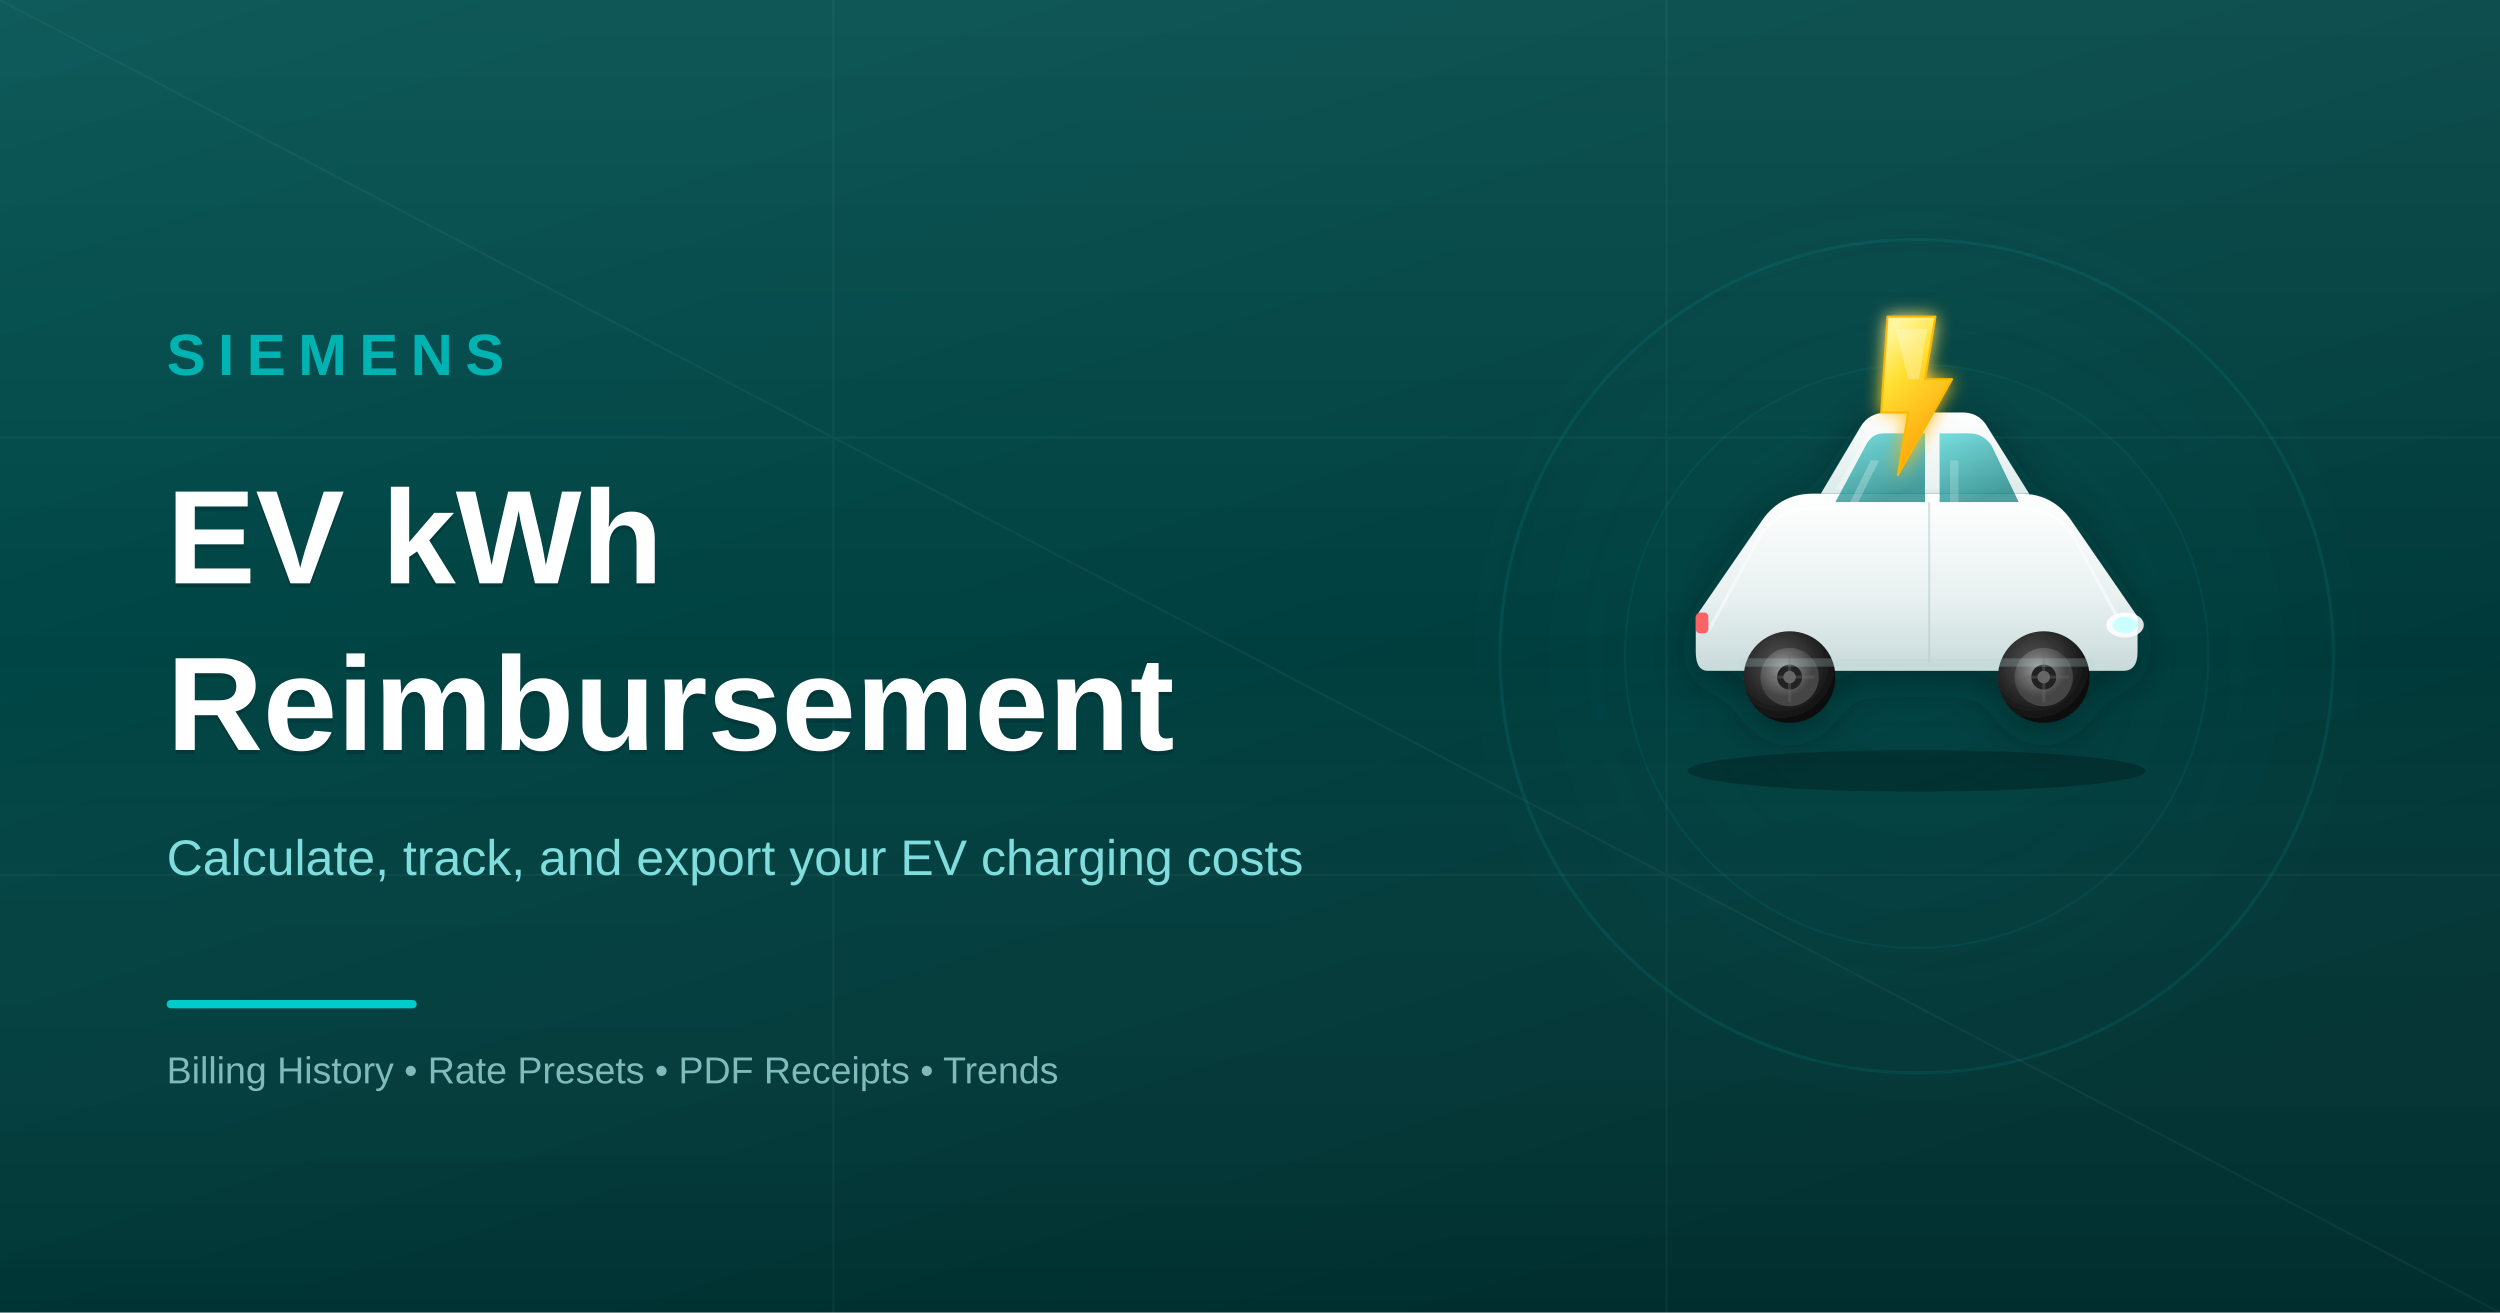
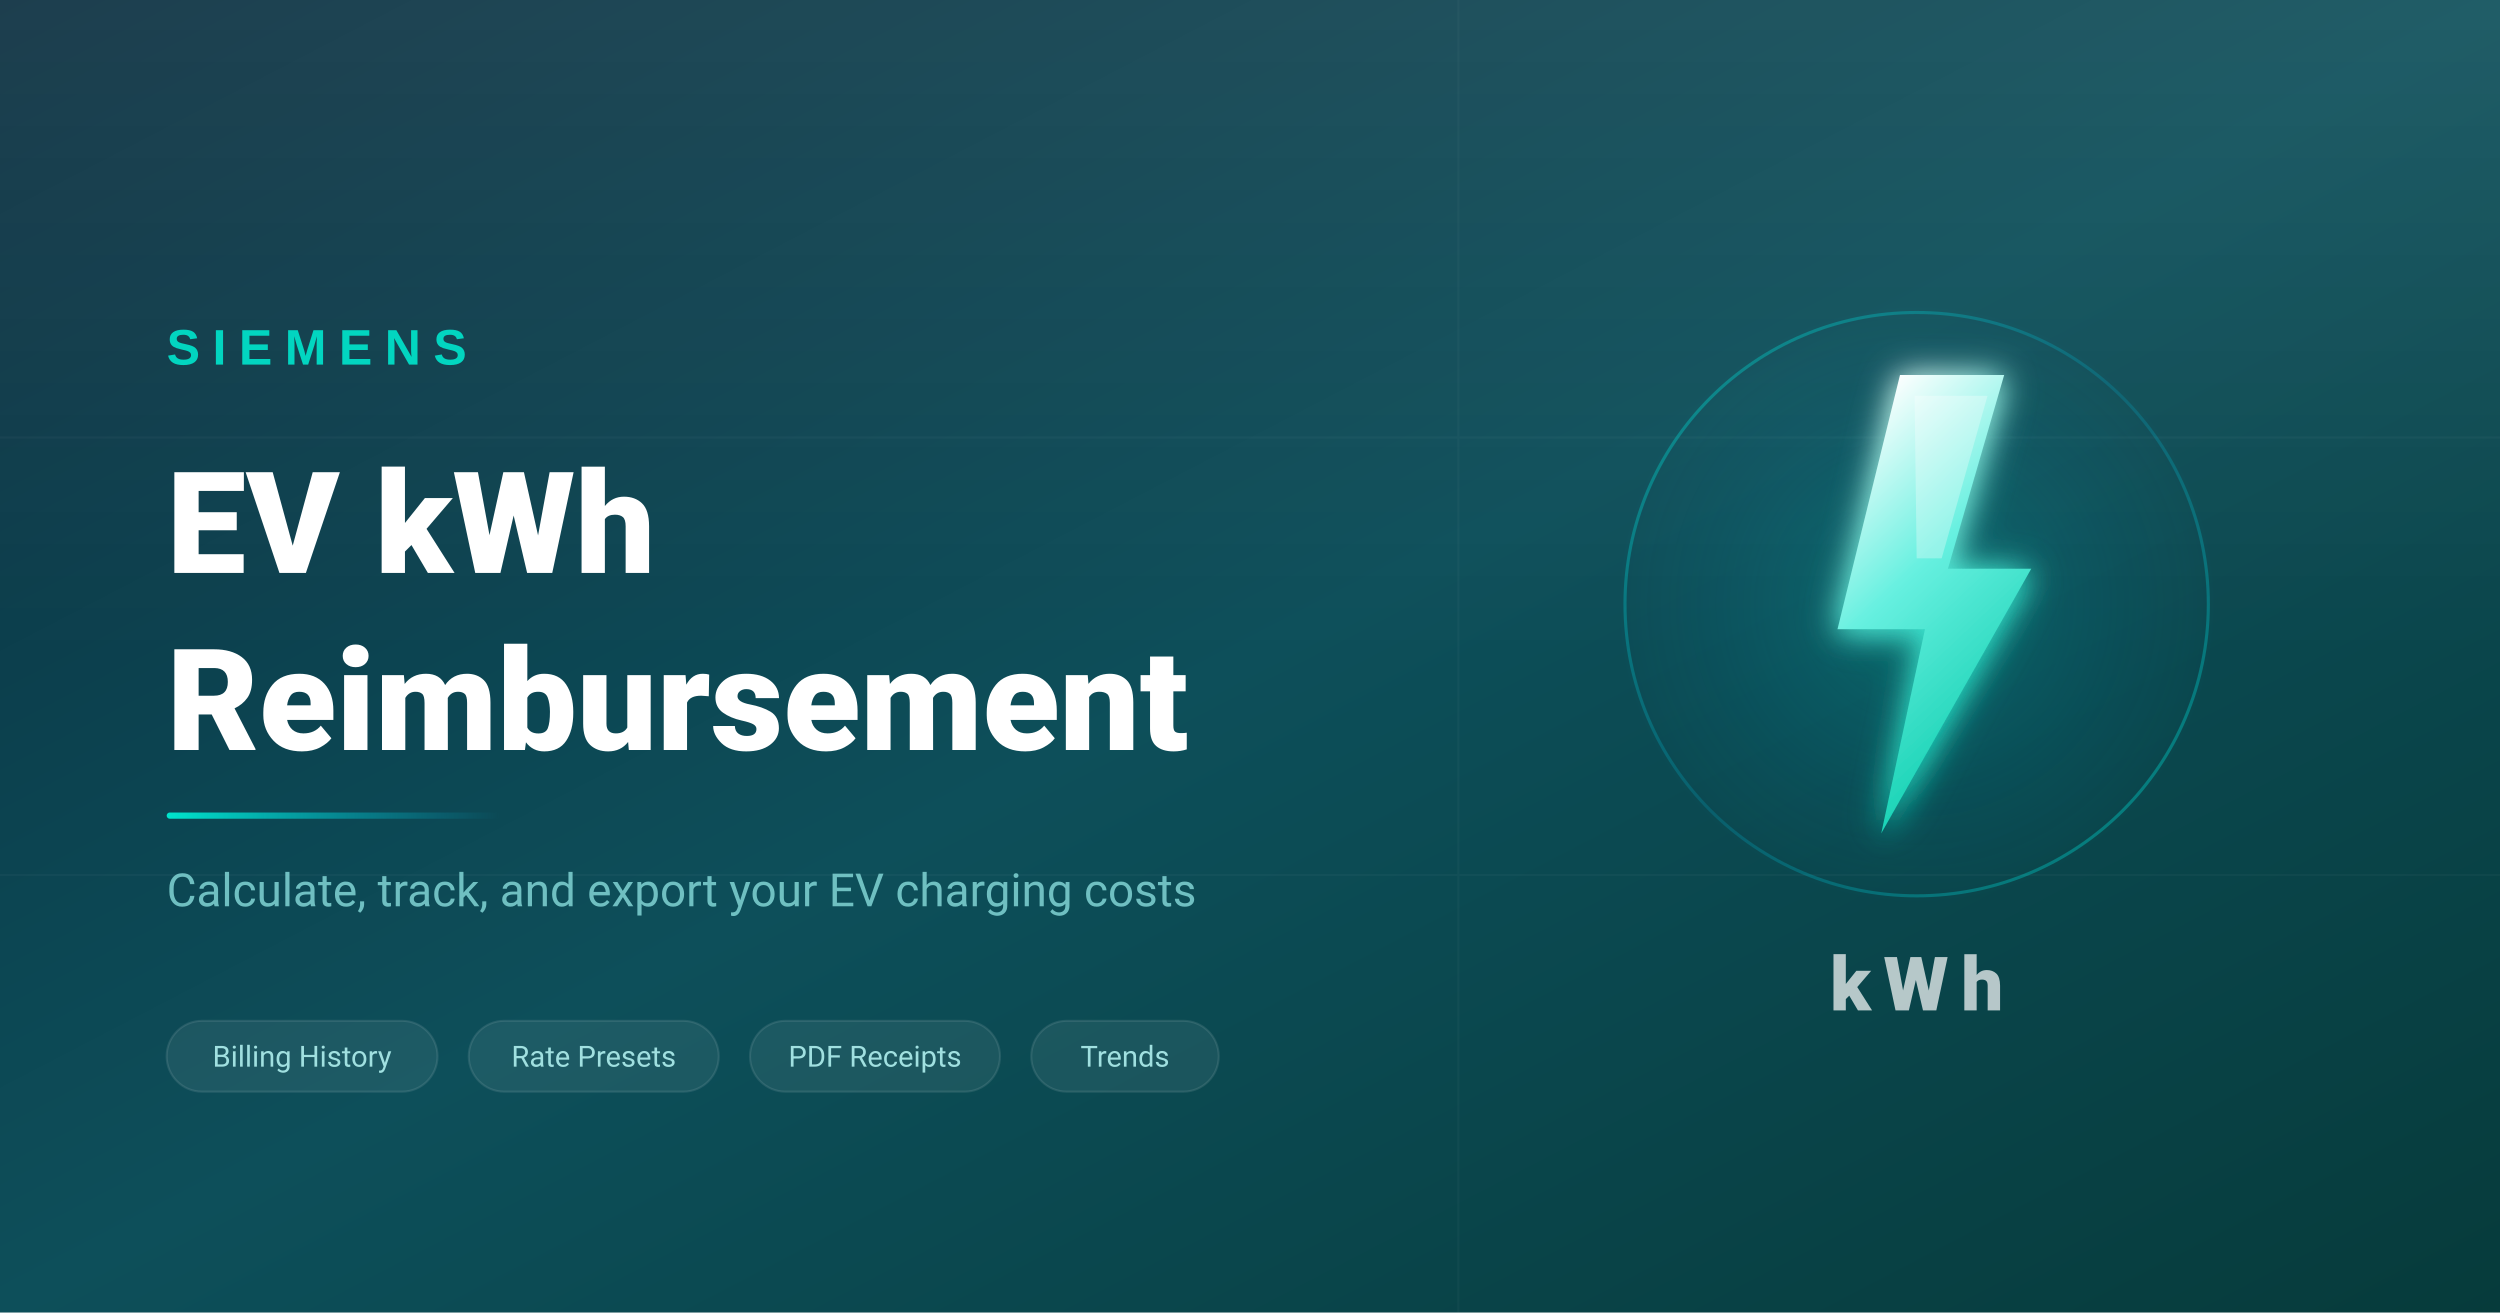
<svg xmlns="http://www.w3.org/2000/svg" width="1200" height="630" viewBox="0 0 1200 630">
  <defs>
-     <linearGradient id="bg" x1="0" y1="0" x2="0.6" y2="1">
-       <stop offset="0%" stop-color="#005050" />
-       <stop offset="100%" stop-color="#003333" />
+     <linearGradient id="bg" x1="0" y1="0" x2="1" y2="1">
+       <stop offset="0%" stop-color="#0a2e3f" />
+       <stop offset="50%" stop-color="#0d4f5a" />
+       <stop offset="100%" stop-color="#063b3b" />
    </linearGradient>
-     <linearGradient id="glassShine" x1="0.5" y1="0" x2="0.5" y2="1">
-       <stop offset="0%" stop-color="white" stop-opacity="0.06" />
-       <stop offset="50%" stop-color="white" stop-opacity="0" />
-       <stop offset="100%" stop-color="black" stop-opacity="0.1" />
+     <linearGradient id="shine" x1="0.5" y1="0" x2="0.5" y2="0.5">
+       <stop offset="0%" stop-color="white" stop-opacity="0.08" />
+       <stop offset="100%" stop-color="white" stop-opacity="0" />
    </linearGradient>
-     <linearGradient id="carBody" x1="0.5" y1="0" x2="0.5" y2="1">
+     <linearGradient id="bolt" x1="0.3" y1="0" x2="0.7" y2="1">
      <stop offset="0%" stop-color="#ffffff" />
-       <stop offset="60%" stop-color="#e8f0f0" />
-       <stop offset="100%" stop-color="#c8dada" />
+       <stop offset="40%" stop-color="#67f0e0" />
+       <stop offset="100%" stop-color="#00c9a7" />
    </linearGradient>
-     <linearGradient id="carRoof" x1="0.5" y1="0" x2="0.5" y2="1">
-       <stop offset="0%" stop-color="#ffffff" />
-       <stop offset="100%" stop-color="#dceaea" />
+     <linearGradient id="ring" x1="0" y1="0" x2="1" y2="1">
+       <stop offset="0%" stop-color="#00e5cc" stop-opacity="0.45" />
+       <stop offset="50%" stop-color="#00b4d8" stop-opacity="0.2" />
+       <stop offset="100%" stop-color="#00e5cc" stop-opacity="0.45" />
    </linearGradient>
-     <linearGradient id="windowGlass" x1="0" y1="0" x2="0.5" y2="1">
-       <stop offset="0%" stop-color="#40d0d0" />
-       <stop offset="100%" stop-color="#007777" />
-     </linearGradient>
-     <linearGradient id="boltGrad" x1="0.3" y1="0" x2="0.7" y2="1">
-       <stop offset="0%" stop-color="#FFF7A0" />
-       <stop offset="30%" stop-color="#FFE033" />
-       <stop offset="100%" stop-color="#FF9500" />
-     </linearGradient>
-     <radialGradient id="wheelOuter" cx="0.4" cy="0.35" r="0.6">
-       <stop offset="0%" stop-color="#555" />
-       <stop offset="100%" stop-color="#111" />
+     <radialGradient id="glow" cx="0.5" cy="0.5" r="0.4">
+       <stop offset="0%" stop-color="#00e5cc" stop-opacity="0.2" />
+       <stop offset="70%" stop-color="#00b4d8" stop-opacity="0.05" />
+       <stop offset="100%" stop-color="#00b4d8" stop-opacity="0" />
    </radialGradient>
-     <radialGradient id="wheelHub" cx="0.4" cy="0.35" r="0.5">
-       <stop offset="0%" stop-color="#999" />
-       <stop offset="100%" stop-color="#444" />
-     </radialGradient>
-     <filter id="carShadow" x="-20%" y="-20%" width="140%" height="160%">
-       <feDropShadow dx="0" dy="6" stdDeviation="10" flood-color="#001a1a" flood-opacity="0.5" />
+     <filter id="boltShadow" x="-30%" y="-30%" width="160%" height="160%">
+       <feDropShadow dx="0" dy="3" stdDeviation="6" flood-color="#00e5cc" flood-opacity="0.4" />
    </filter>
-     <filter id="boltGlow" x="-50%" y="-50%" width="200%" height="200%">
-       <feGaussianBlur in="SourceGraphic" stdDeviation="4" result="blur" />
+     <filter id="bloom" x="-50%" y="-50%" width="200%" height="200%">
+       <feGaussianBlur in="SourceGraphic" stdDeviation="8" result="blur" />
      <feMerge>
        <feMergeNode in="blur" />
        <feMergeNode in="SourceGraphic" />
      </feMerge>
    </filter>
-     <radialGradient id="circleGlow" cx="0.5" cy="0.5" r="0.5">
-       <stop offset="0%" stop-color="#009999" stop-opacity="0.08" />
-       <stop offset="100%" stop-color="#009999" stop-opacity="0" />
-     </radialGradient>
+     <linearGradient id="accent" x1="0" y1="0" x2="1" y2="0">
+       <stop offset="0%" stop-color="#00e5cc" />
+       <stop offset="100%" stop-color="#00b4d8" stop-opacity="0" />
+     </linearGradient>
  </defs>
  <rect width="1200" height="630" fill="url(#bg)" />
-   <rect width="1200" height="630" fill="url(#glassShine)" />
-   <g opacity="0.04" stroke="#ffffff" stroke-width="1">
-     <line x1="0" y1="0" x2="1200" y2="630" />
-     <line x1="400" y1="0" x2="400" y2="630" />
-     <line x1="800" y1="0" x2="800" y2="630" />
+   <rect width="1200" height="630" fill="url(#shine)" />
+   <g opacity="0.03" stroke="white" stroke-width="1">
    <line x1="0" y1="210" x2="1200" y2="210" />
    <line x1="0" y1="420" x2="1200" y2="420" />
+     <line x1="700" y1="0" x2="700" y2="630" />
  </g>
-   <circle cx="920" cy="315" r="220" fill="url(#circleGlow)" />
-   <circle cx="920" cy="315" r="200" fill="none" stroke="#00cccc" stroke-width="1.5" opacity="0.1" />
-   <circle cx="920" cy="315" r="140" fill="none" stroke="#00cccc" stroke-width="1" opacity="0.07" />
-   <g transform="translate(920, 300)">
-     <ellipse cx="0" cy="70" rx="110" ry="10" fill="#001a1a" opacity="0.4" />
-     <g filter="url(#carShadow)">
-       <path d="M-100,22 Q-106,22 -106,13 L-106,-4 L-75,-49 Q-66,-63 -50,-63 L50,-63 Q66,-63 75,-49 L106,-4 L106,13 Q106,22 99,22 Z" fill="url(#carBody)" />
-       <path d="M-100,3 L-75,-43 Q-66,-56 -50,-56 L50,-56 Q66,-56 75,-43 L100,3" fill="none" stroke="white" stroke-opacity="0.5" stroke-width="1.5" />
-       <path d="M-46,-63 L-27,-95 Q-23,-102 -14,-102 L22,-102 Q30,-102 34,-95 L54,-63" fill="url(#carRoof)" />
-       <path d="M-39,-65 L-24,-91 Q-20,-97 -13,-97 L20,-97 Q27,-97 31,-91 L46,-65" fill="white" opacity="0.3" />
-       <path d="M-39,-59 L-24,-87 Q-21,-92 -16,-92 L4,-92 L4,-59 Z" fill="url(#windowGlass)" opacity="0.7" />
-       <path d="M-32,-59 L-22,-79 L-18,-79 L-28,-59 Z" fill="white" opacity="0.25" />
-       <path d="M11,-59 L11,-92 L25,-92 Q32,-92 36,-86 L49,-59 Z" fill="url(#windowGlass)" opacity="0.7" />
-       <path d="M16,-59 L16,-79 L20,-79 L20,-59 Z" fill="white" opacity="0.2" />
-       <line x1="6" y1="-59" x2="6" y2="18" stroke="#b0c8c8" stroke-width="1" opacity="0.5" />
-       <ellipse cx="100" cy="0" rx="9" ry="6" fill="white" opacity="0.85" />
-       <ellipse cx="100" cy="0" rx="6" ry="4" fill="#ccffff" />
-       <rect x="-106" y="-6" width="6" height="10" rx="2" fill="#ff4444" opacity="0.8" />
-       <circle cx="-61" cy="25" r="22" fill="url(#wheelOuter)" />
-       <circle cx="-61" cy="25" r="14" fill="url(#wheelHub)" />
-       <circle cx="-61" cy="25" r="6" fill="#222" />
-       <circle cx="-61" cy="25" r="3" fill="#666" />
-       <g stroke="#666" stroke-width="1.5" opacity="0.4">
-         <line x1="-61" y1="13" x2="-61" y2="37" />
-         <line x1="-73" y1="25" x2="-49" y2="25" />
-       </g>
-       <circle cx="61" cy="25" r="22" fill="url(#wheelOuter)" />
-       <circle cx="61" cy="25" r="14" fill="url(#wheelHub)" />
-       <circle cx="61" cy="25" r="6" fill="#222" />
-       <circle cx="61" cy="25" r="3" fill="#666" />
-       <g stroke="#666" stroke-width="1.5" opacity="0.4">
-         <line x1="61" y1="13" x2="61" y2="37" />
-         <line x1="49" y1="25" x2="73" y2="25" />
-       </g>
-       <rect x="-86" y="16" width="172" height="4" rx="2" fill="#b8d4d4" opacity="0.25" />
+   <g transform="translate(920, 290)">
+     <circle cx="0" cy="0" r="180" fill="url(#glow)" />
+     <circle cx="0" cy="0" r="140" fill="none" stroke="url(#ring)" stroke-width="1.5" />
+     <g filter="url(#bloom)">
+       <path d="M-8,-110 L42,-110 L15,-17 L55,-17 L-17,110 L4,12 L-38,12 Z" fill="url(#bolt)" filter="url(#boltShadow)" />
+       <path d="M-1,-100 L34,-100 L12,-22 L0,-22 Z" fill="white" opacity="0.3" />
    </g>
-     <g filter="url(#boltGlow)" transform="translate(0, -110)">
-       <path d="M-14,-38 L9,-38 L4,-8 L17,-8 L-9,38 L-4,8 L-17,8 Z" fill="url(#boltGrad)" stroke="#FFB800" stroke-width="1" stroke-linejoin="round" />
-       <path d="M-10,-32 L5,-32 L1,-8 L-4,-8 Z" fill="white" opacity="0.3" />
-     </g>
+     <text x="0" y="195" text-anchor="middle" font-family="-apple-system,BlinkMacSystemFont,'Segoe UI',Roboto,sans-serif" font-size="36" font-weight="800" fill="white" opacity="0.7" letter-spacing="6">kWh</text>
  </g>
-   <text x="80" y="180" font-family="Arial, Helvetica, sans-serif" font-size="28" font-weight="bold" fill="#00b3b3" letter-spacing="6">SIEMENS</text>
-   <text x="80" y="282" font-family="Arial, Helvetica, sans-serif" font-size="64" font-weight="bold" fill="#002a2a" opacity="0.4">EV kWh</text>
-   <text x="80" y="280" font-family="Arial, Helvetica, sans-serif" font-size="64" font-weight="bold" fill="#ffffff">EV kWh</text>
-   <text x="80" y="362" font-family="Arial, Helvetica, sans-serif" font-size="64" font-weight="bold" fill="#002a2a" opacity="0.4">Reimbursement</text>
-   <text x="80" y="360" font-family="Arial, Helvetica, sans-serif" font-size="64" font-weight="bold" fill="#ffffff">Reimbursement</text>
-   <text x="80" y="420" font-family="Arial, Helvetica, sans-serif" font-size="24" fill="#80dddd">Calculate, track, and export your EV charging costs</text>
-   <rect x="80" y="480" width="120" height="4" rx="2" fill="#00cccc" />
-   <text x="80" y="520" font-family="Arial, Helvetica, sans-serif" font-size="18" fill="#80bbbb">Billing History • Rate Presets • PDF Receipts • Trends</text>
+   <text x="80" y="175" font-family="Arial,Helvetica,sans-serif" font-size="24" font-weight="bold" fill="#00e5cc" letter-spacing="6" opacity="0.9">SIEMENS</text>
+   <text x="80" y="275" font-family="-apple-system,BlinkMacSystemFont,'Segoe UI',Roboto,sans-serif" font-size="68" font-weight="800" fill="white">EV kWh</text>
+   <text x="80" y="360" font-family="-apple-system,BlinkMacSystemFont,'Segoe UI',Roboto,sans-serif" font-size="68" font-weight="800" fill="white">Reimbursement</text>
+   <rect x="80" y="390" width="160" height="3" rx="1.5" fill="url(#accent)" />
+   <text x="80" y="435" font-family="-apple-system,BlinkMacSystemFont,'Segoe UI',Roboto,sans-serif" font-size="22" fill="#80d4d4" opacity="0.85">Calculate, track, and export your EV charging costs</text>
+   <g transform="translate(80, 490)">
+     <rect x="0" y="0" width="130" height="34" rx="17" fill="white" fill-opacity="0.07" stroke="white" stroke-opacity="0.1" stroke-width="1" />
+     <text x="65" y="22" text-anchor="middle" font-family="-apple-system,BlinkMacSystemFont,'Segoe UI',Roboto,sans-serif" font-size="14" fill="#a0e0e0">Billing History</text>
+     <rect x="145" y="0" width="120" height="34" rx="17" fill="white" fill-opacity="0.07" stroke="white" stroke-opacity="0.1" stroke-width="1" />
+     <text x="205" y="22" text-anchor="middle" font-family="-apple-system,BlinkMacSystemFont,'Segoe UI',Roboto,sans-serif" font-size="14" fill="#a0e0e0">Rate Presets</text>
+     <rect x="280" y="0" width="120" height="34" rx="17" fill="white" fill-opacity="0.07" stroke="white" stroke-opacity="0.1" stroke-width="1" />
+     <text x="340" y="22" text-anchor="middle" font-family="-apple-system,BlinkMacSystemFont,'Segoe UI',Roboto,sans-serif" font-size="14" fill="#a0e0e0">PDF Receipts</text>
+     <rect x="415" y="0" width="90" height="34" rx="17" fill="white" fill-opacity="0.07" stroke="white" stroke-opacity="0.1" stroke-width="1" />
+     <text x="460" y="22" text-anchor="middle" font-family="-apple-system,BlinkMacSystemFont,'Segoe UI',Roboto,sans-serif" font-size="14" fill="#a0e0e0">Trends</text>
+   </g>
</svg>
